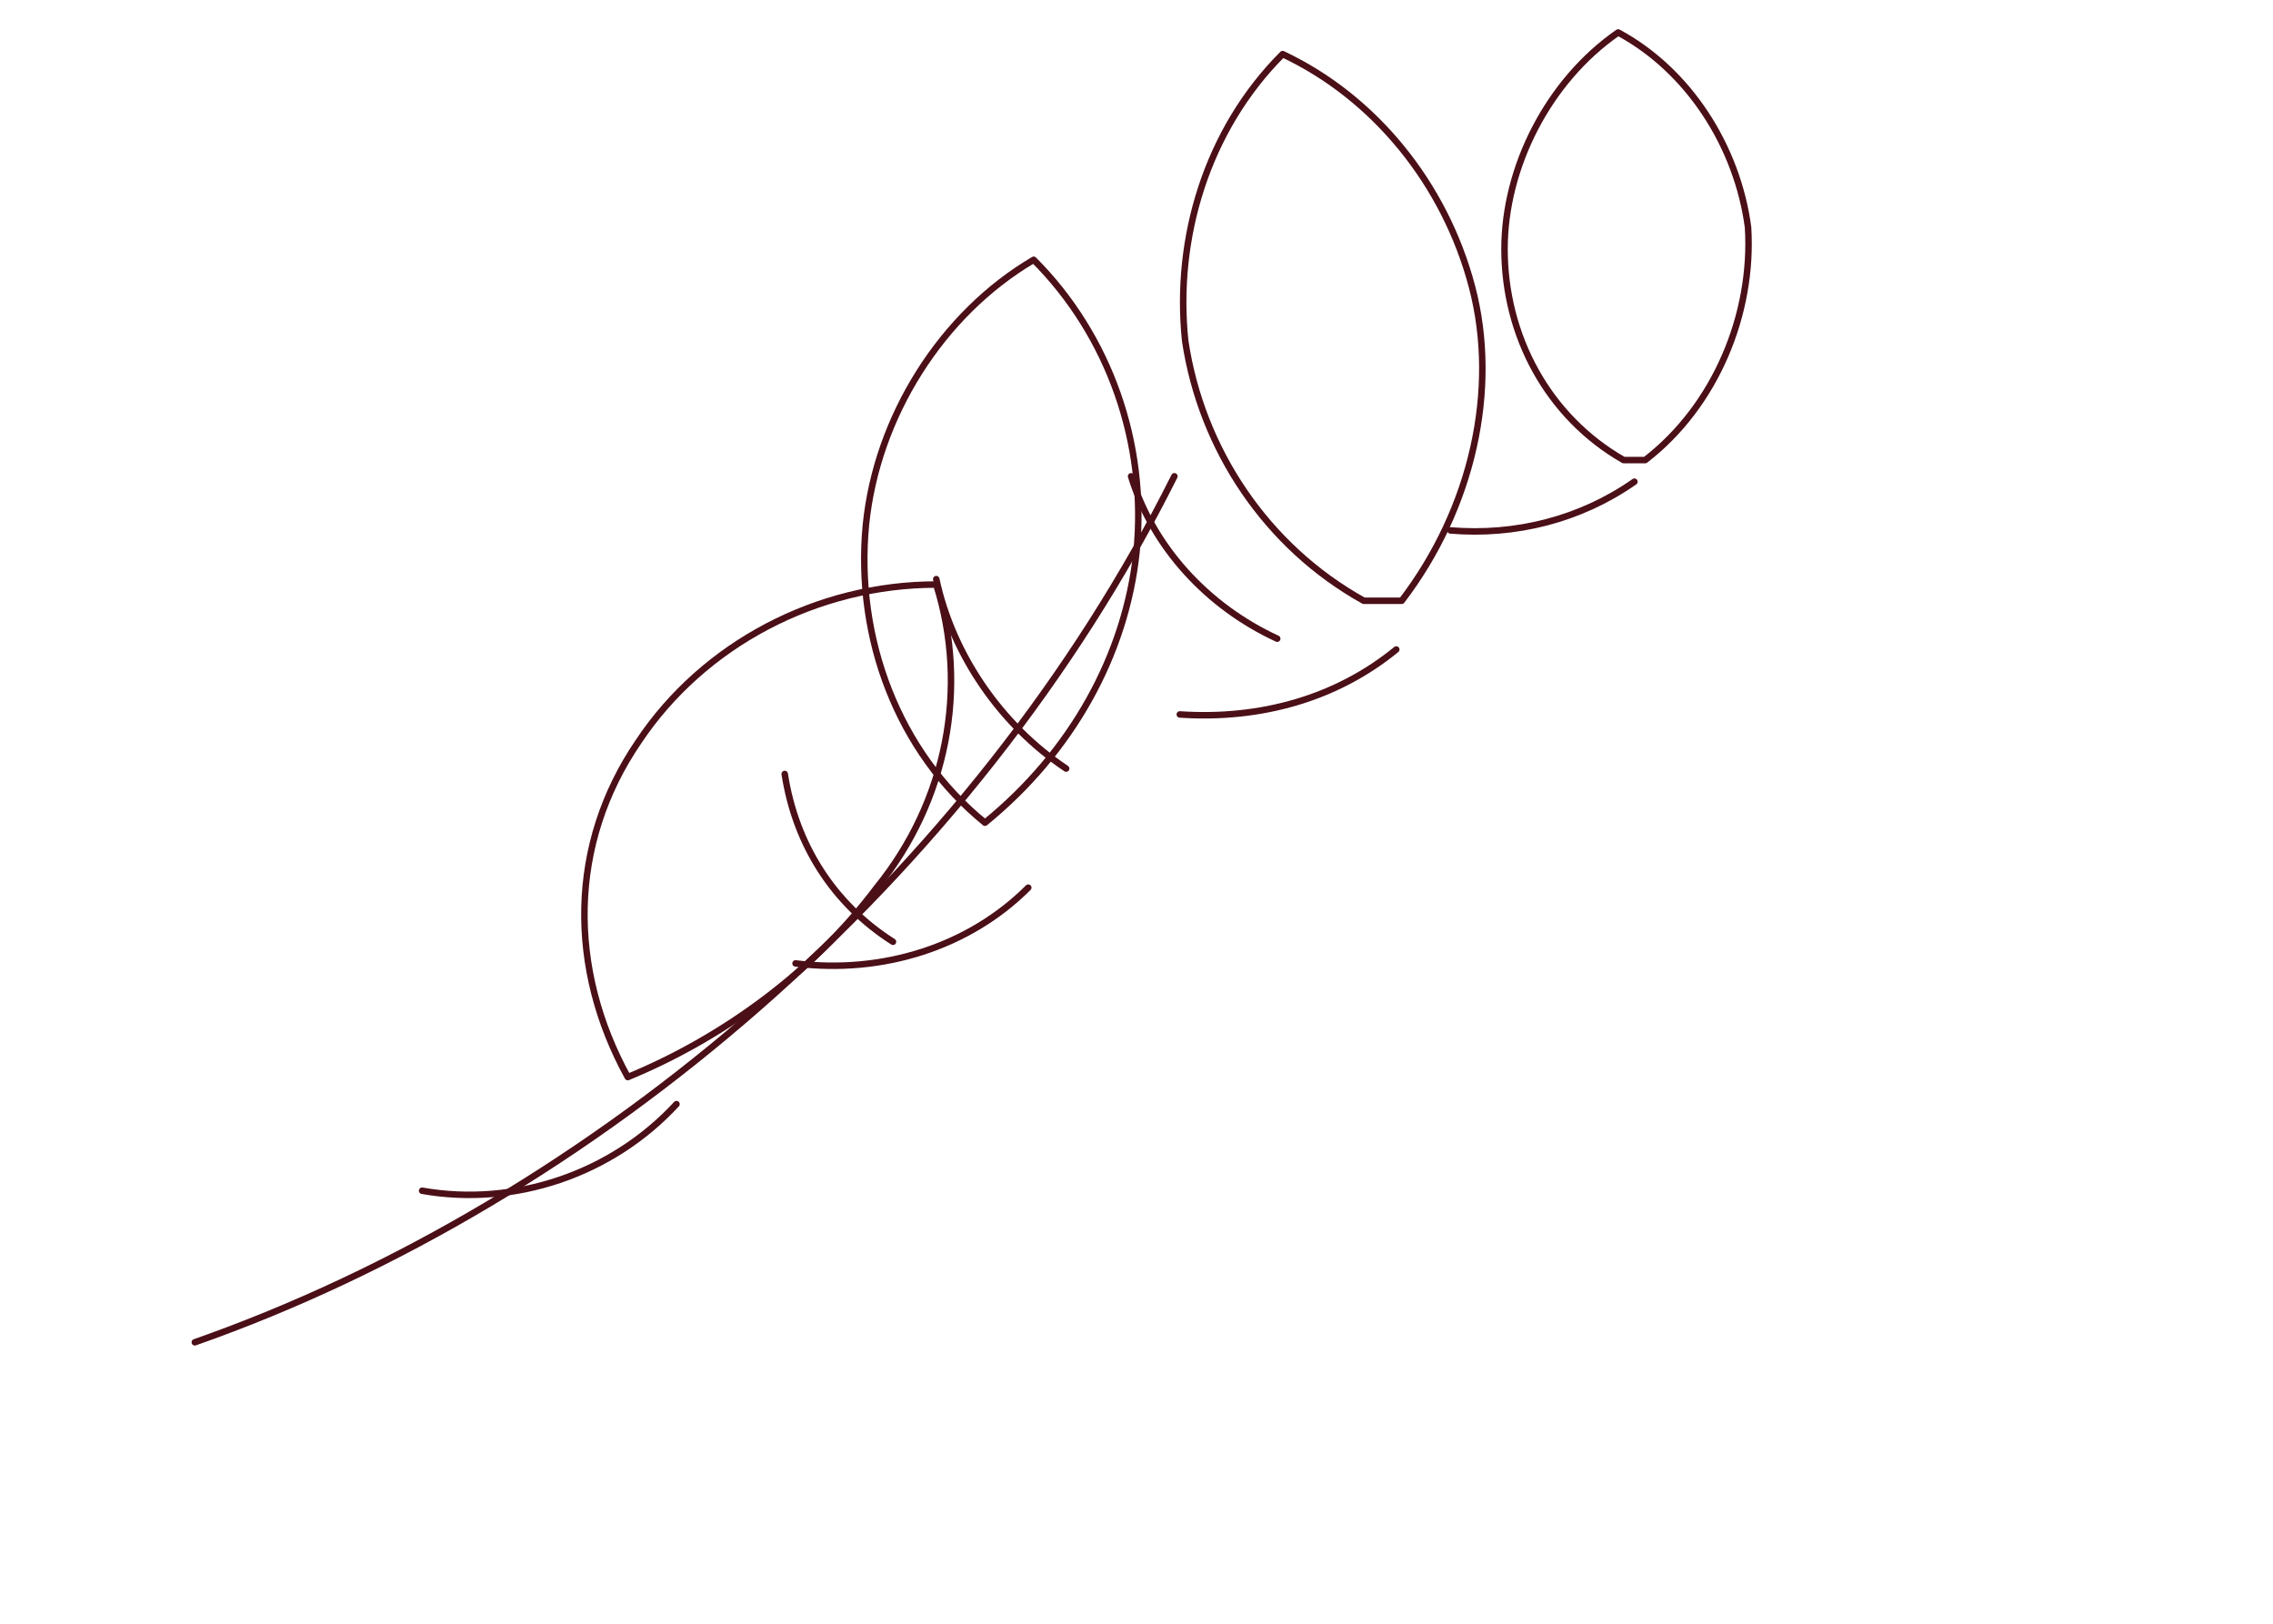
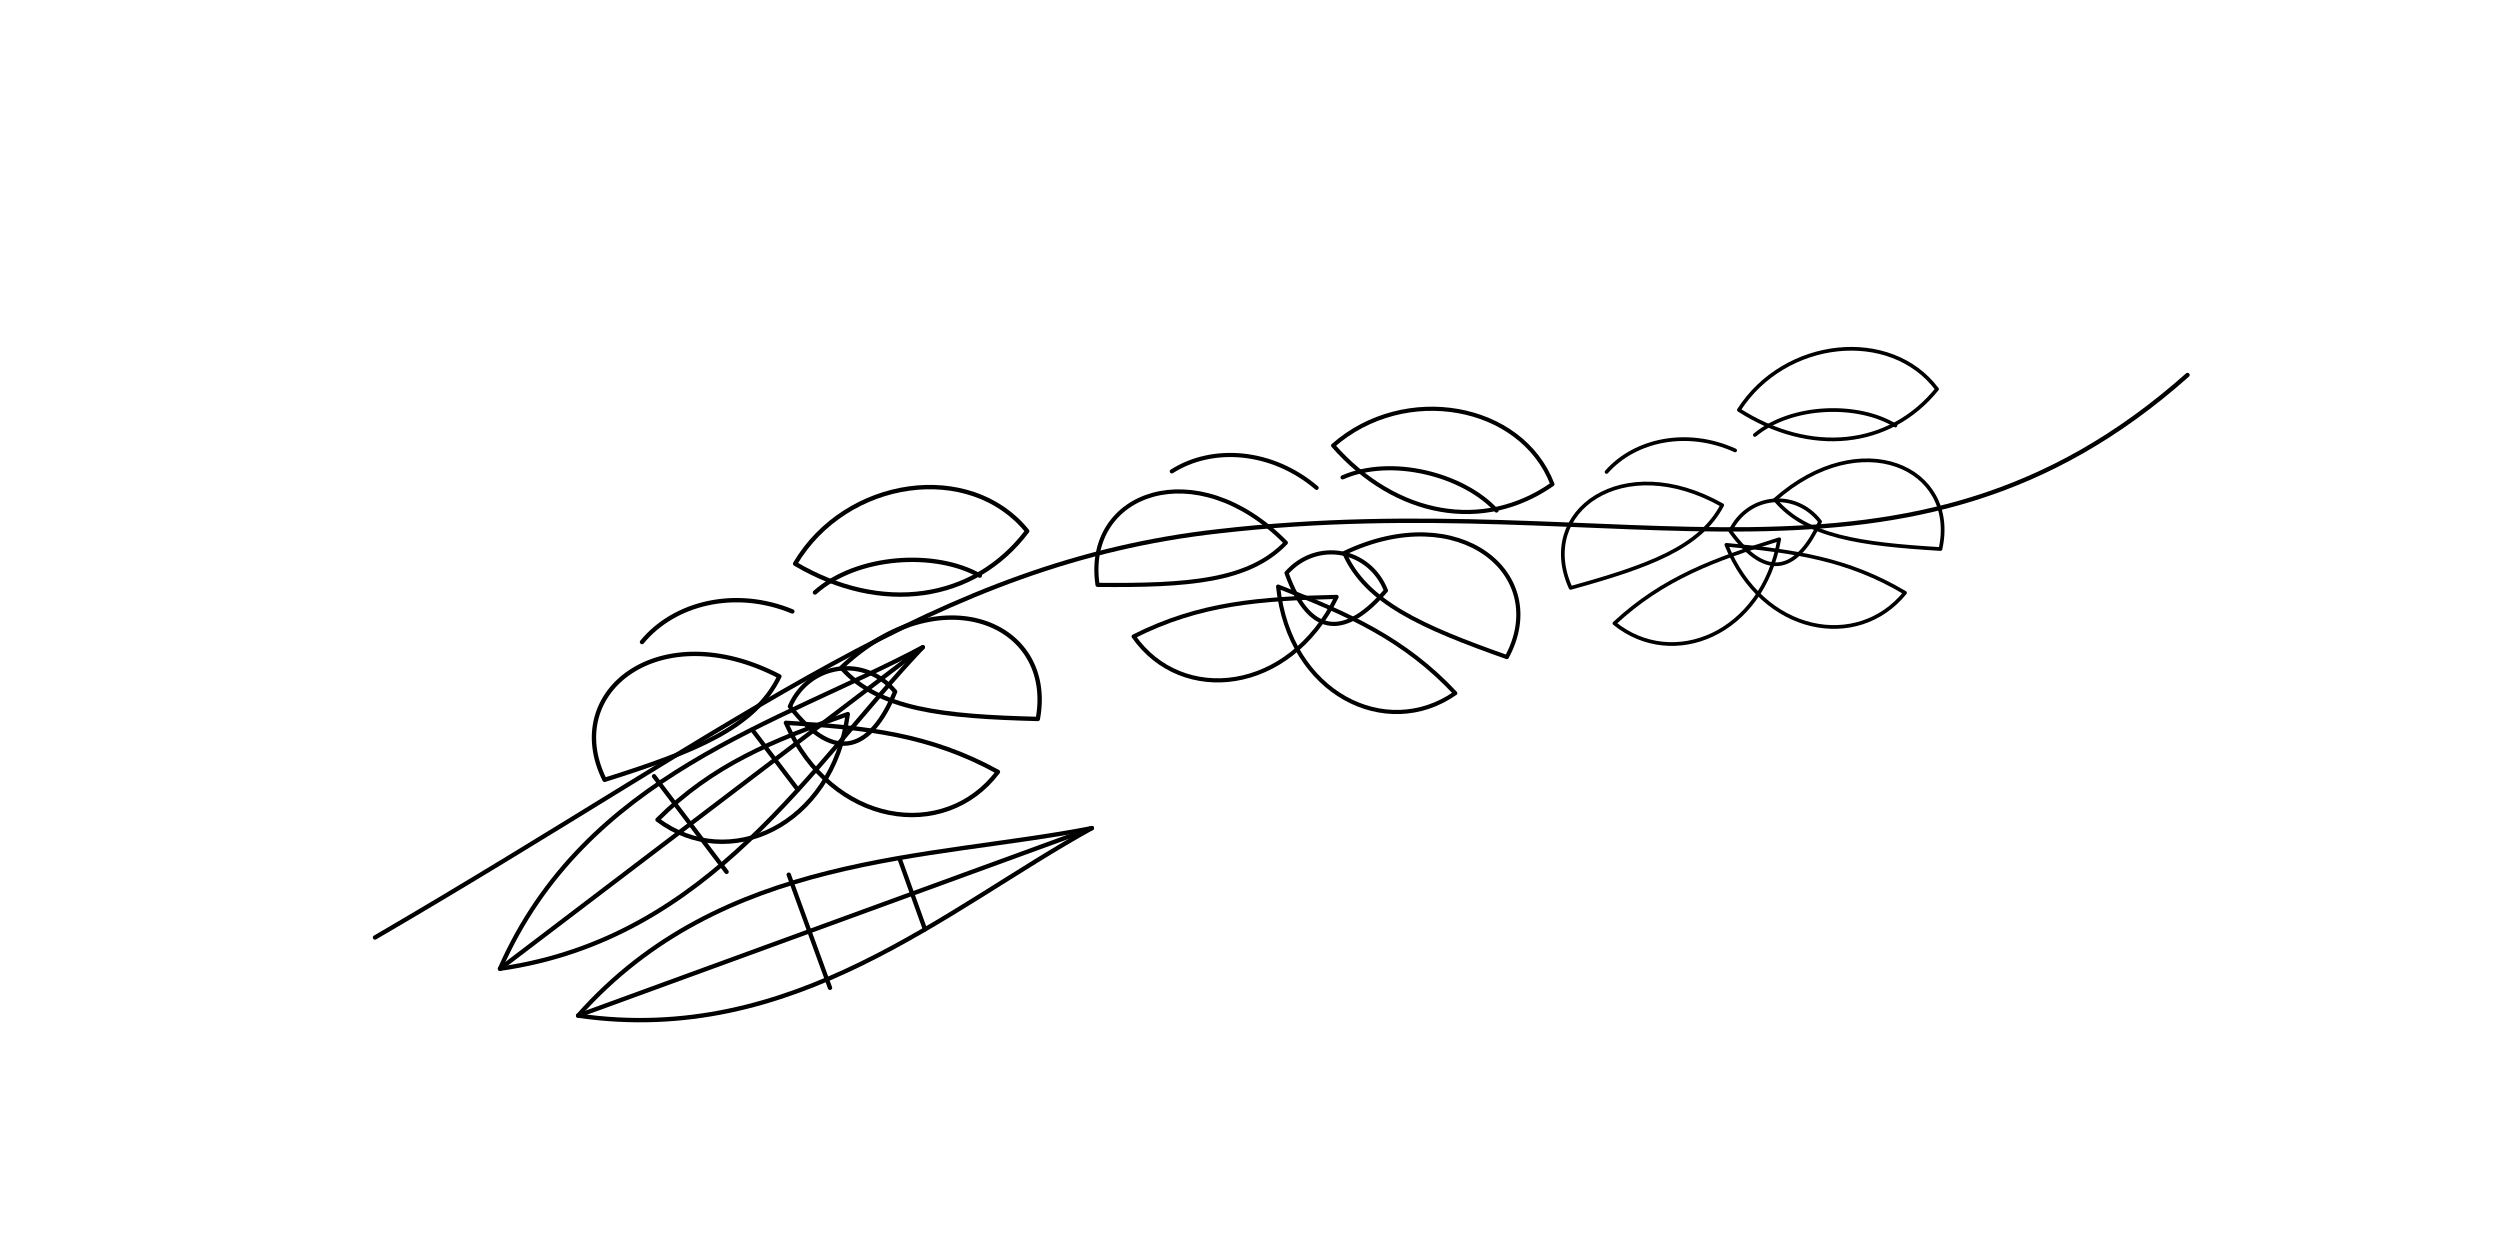
- <svg xmlns="http://www.w3.org/2000/svg" viewBox="0 0 420 300" fill="none">
-   <g stroke="#4B0F17" stroke-width="1.2" stroke-linecap="round" stroke-linejoin="round">
-     <path d="M36 248c74-26 144-86 181-160" />
-     <path d="M116 199c-11-20-11-43 2-62 12-18 33-29 55-29 6 19 2 40-11 56-12 16-29 28-46 35z" />
-     <path d="M182 152c-16-13-24-34-22-55 2-20 14-39 31-49 14 14 21 34 19 54-2 19-12 37-28 50z" />
-     <path d="M252 111c-18-10-30-28-33-48-2-19 4-39 18-53 17 8 30 24 35 43 5 19 0 41-13 58z" />
-     <path d="M300 85c-14-8-22-23-22-39 0-15 8-31 21-40 13 7 22 21 24 36 1 16-6 33-19 43z" />
-     <path d="M78 220c17 3 35-3 47-16" />
-     <path d="M147 178c16 2 32-3 43-14" />
-     <path d="M218 132c15 1 29-3 40-12" />
-     <path d="M268 98c12 1 24-2 34-9" />
-     <path d="M209 88c4 13 14 24 27 30" />
-     <path d="M173 107c3 14 12 27 24 35" />
-     <path d="M145 143c2 13 9 24 20 31" />
+ <svg xmlns="http://www.w3.org/2000/svg" viewBox="0 0 800 400" fill="none" stroke="currentColor" stroke-width="1.4" stroke-linecap="round" stroke-linejoin="round">
+   <path d="M 120 300 C 240 230 300 180 390 170 C 520 155 610 200 700 120" />
+   <g transform="translate(260 220) rotate(-8) scale(1.0)">
+     <path d="M 0 -40 C 20 -65 60 -65 75 -40 C 55 -20 25 -20 0 -40 Z" />
+     <path d="M -10 -5 C -45 -30 -80 -10 -70 20 C -40 15 -20 10 -10 -5 Z" />
+     <path d="M 10 -5 C 45 -30 80 -10 70 20 C 40 15 20 10 10 -5 Z" />
+     <path d="M -10 10 C 0 45 35 55 55 35 C 35 20 15 15 -10 10 Z" />
+     <path d="M 10 10 C 0 45 -35 55 -55 35 C -35 20 -15 15 10 10 Z" />
+     <path d="M -8 5 C 0 -8 18 -8 26 5 C 16 22 4 26 -8 5 Z" />
+     <path d="M 5 -30 C 20 -40 45 -38 58 -28" />
+     <path d="M -3 -25 C -20 -35 -40 -33 -52 -22" />
  </g>
+   <g transform="translate(420 180) rotate(10) scale(0.95)">
+     <path d="M 0 -40 C 20 -65 60 -65 75 -40 C 55 -20 25 -20 0 -40 Z" />
+     <path d="M -10 -5 C -45 -30 -80 -10 -70 20 C -40 15 -20 10 -10 -5 Z" />
+     <path d="M 10 -5 C 45 -30 80 -10 70 20 C 40 15 20 10 10 -5 Z" />
+     <path d="M -10 10 C 0 45 35 55 55 35 C 35 20 15 15 -10 10 Z" />
+     <path d="M 10 10 C 0 45 -35 55 -55 35 C -35 20 -15 15 10 10 Z" />
+     <path d="M -8 5 C 0 -8 18 -8 26 5 C 16 22 4 26 -8 5 Z" />
+     <path d="M 5 -30 C 20 -40 45 -38 58 -28" />
+     <path d="M -3 -25 C -20 -35 -40 -33 -52 -22" />
+   </g>
+   <g transform="translate(560 165) rotate(-6) scale(0.85)">
+     <path d="M 0 -40 C 20 -65 60 -65 75 -40 C 55 -20 25 -20 0 -40 Z" />
+     <path d="M -10 -5 C -45 -30 -80 -10 -70 20 C -40 15 -20 10 -10 -5 Z" />
+     <path d="M 10 -5 C 45 -30 80 -10 70 20 C 40 15 20 10 10 -5 Z" />
+     <path d="M -10 10 C 0 45 35 55 55 35 C 35 20 15 15 -10 10 Z" />
+     <path d="M 10 10 C 0 45 -35 55 -55 35 C -35 20 -15 15 10 10 Z" />
+     <path d="M -8 5 C 0 -8 18 -8 26 5 C 16 22 4 26 -8 5 Z" />
+     <path d="M 5 -30 C 20 -40 45 -38 58 -28" />
+     <path d="M -3 -25 C -20 -35 -40 -33 -52 -22" />
+   </g>
+   <path d="M 160.0 310.0 C 227.3 300.3 259.7 244.6 295.3 207.1 C 249.7 231.4 187.4 247.7 160.0 310.0 Z" />
+   <path d="M 160.0 310.0 L 295.3 207.1" />
+   <path d="M 220.9 263.7 l 11.6 15.3" />
+   <path d="M 220.9 263.7 l -11.6 -15.3" />
+   <path d="M 248.0 243.1 l 7.3 9.6" />
+   <path d="M 248.0 243.1 l -7.3 -9.6" />
+   <path d="M 185.0 325.0 C 253.9 335.0 302.9 290.7 349.4 265.0 C 297.2 275.2 231.2 273.0 185.0 325.0 Z" />
+   <path d="M 185.0 325.0 L 349.4 265.0" />
+   <path d="M 259.0 298.0 l 6.6 18.1" />
+   <path d="M 259.0 298.0 l -6.6 -18.1" />
+   <path d="M 291.9 286.0 l 4.1 11.4" />
+   <path d="M 291.9 286.0 l -4.1 -11.4" />
</svg>
